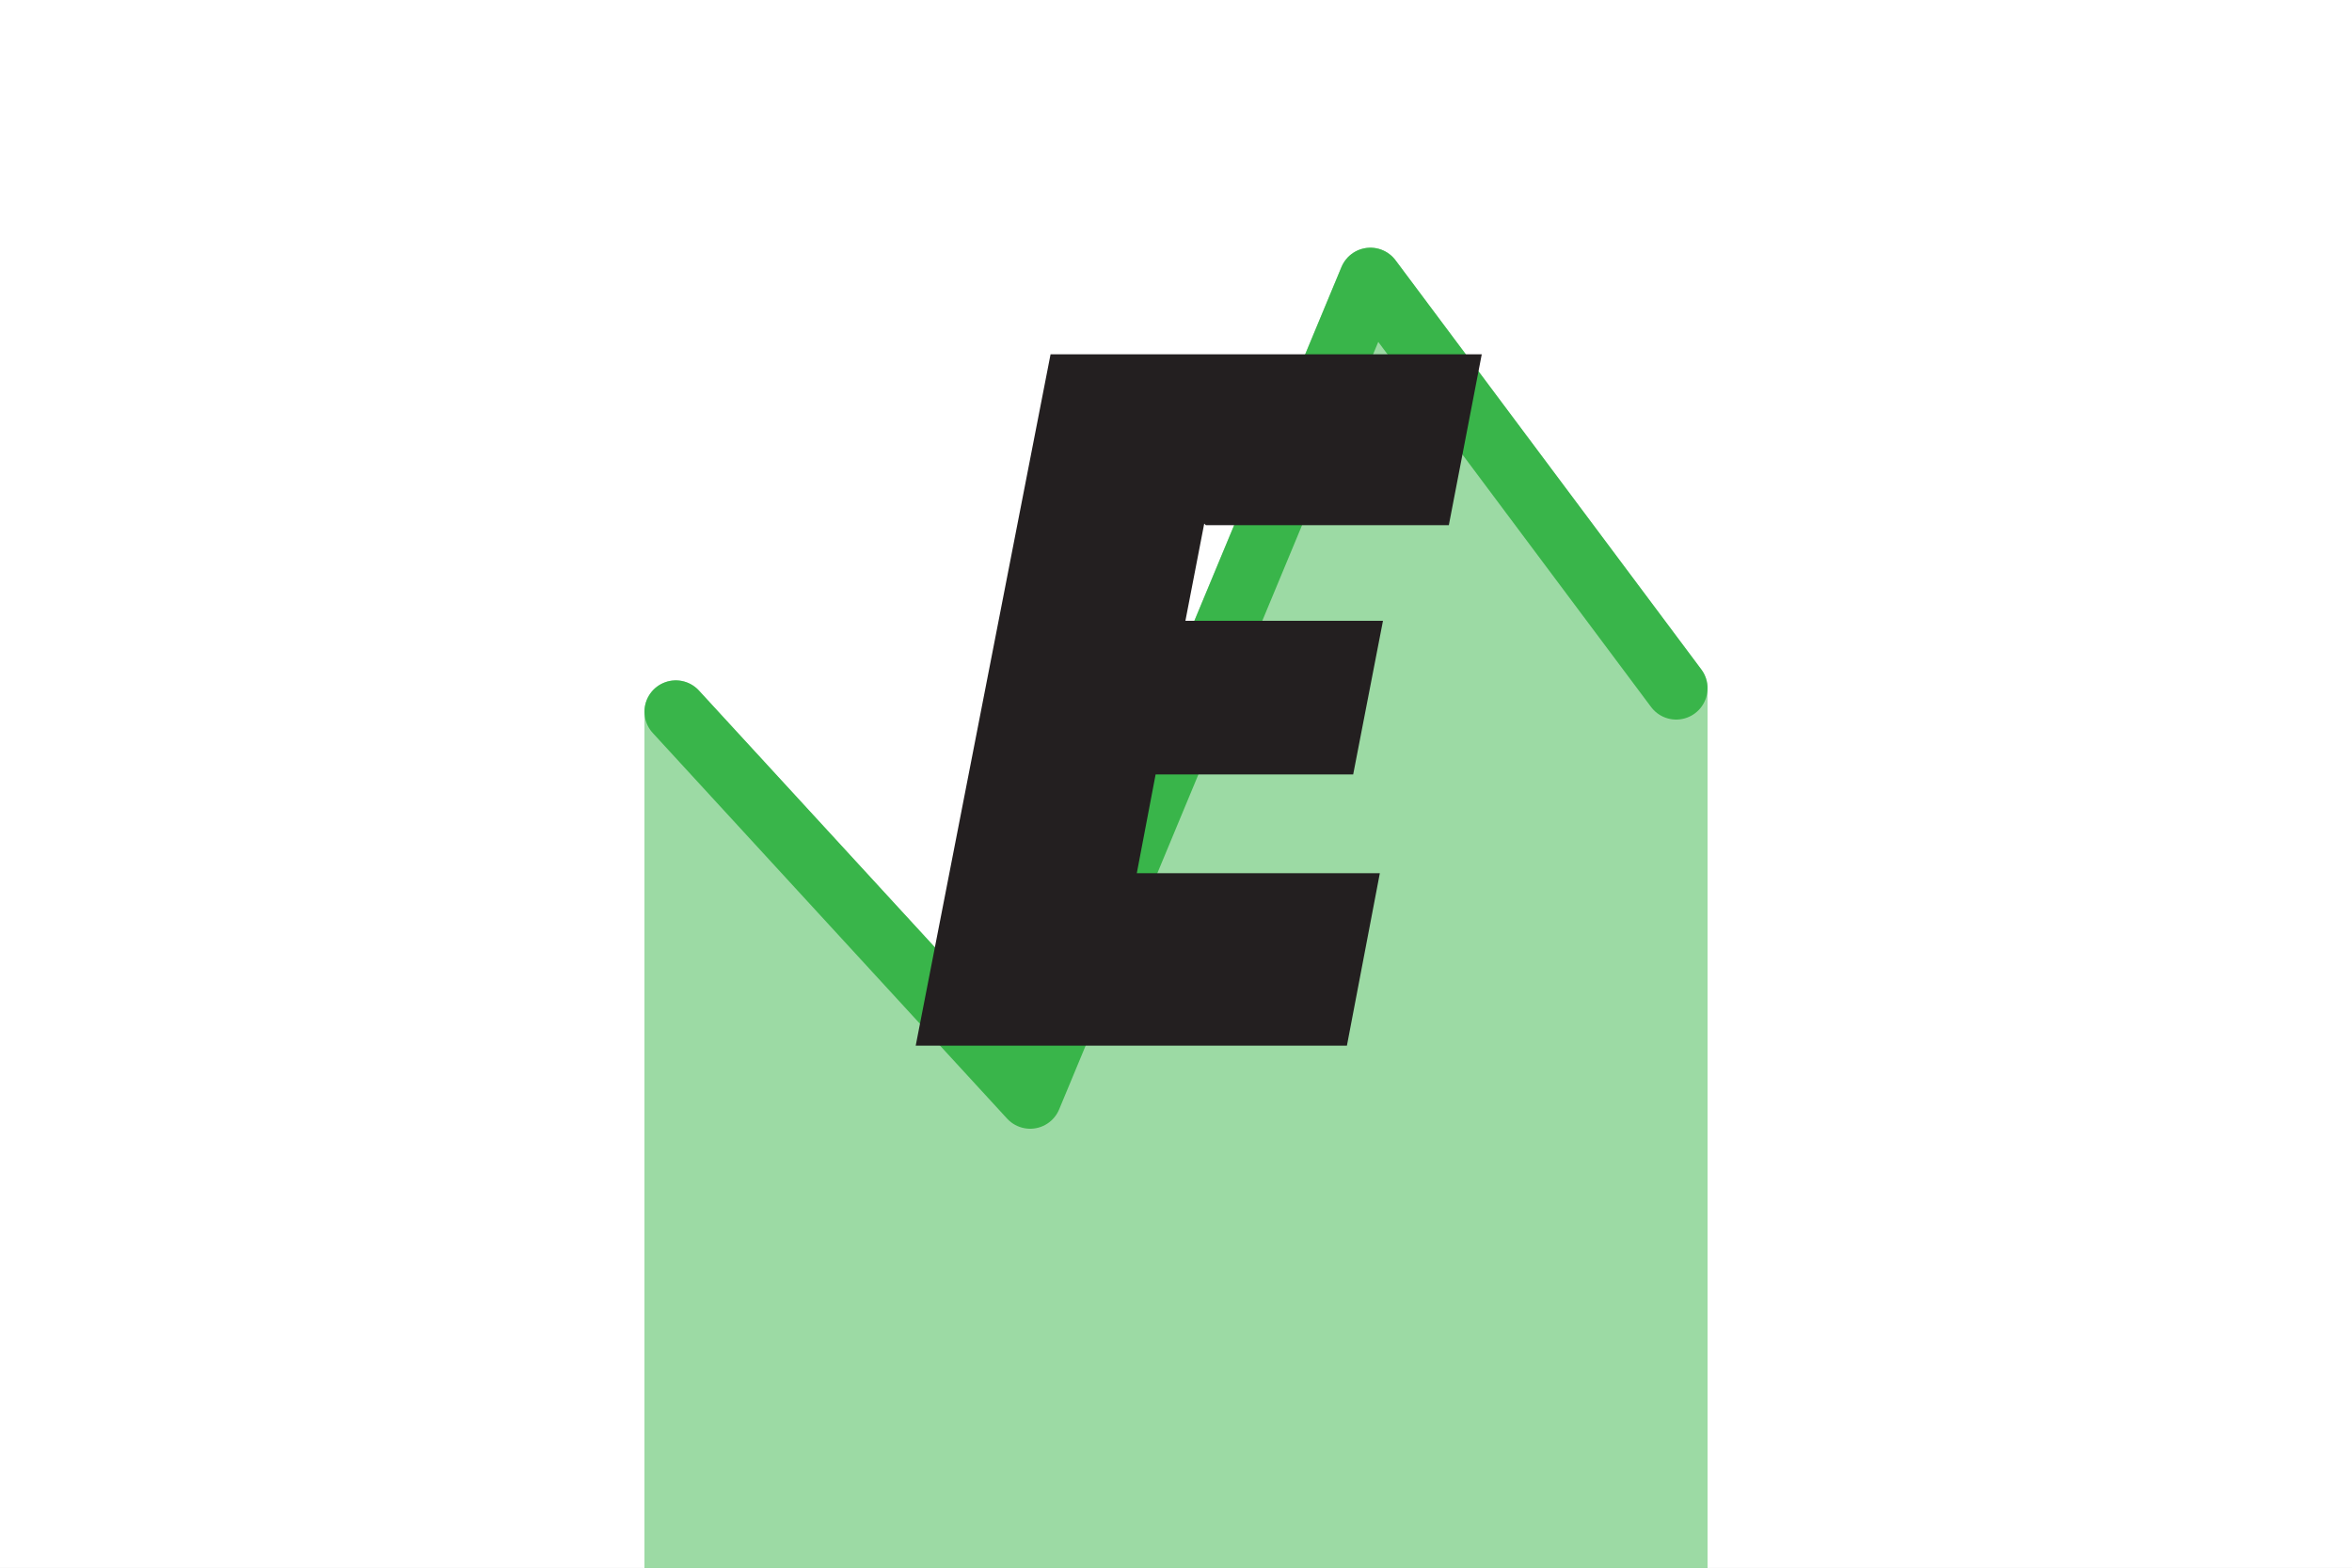
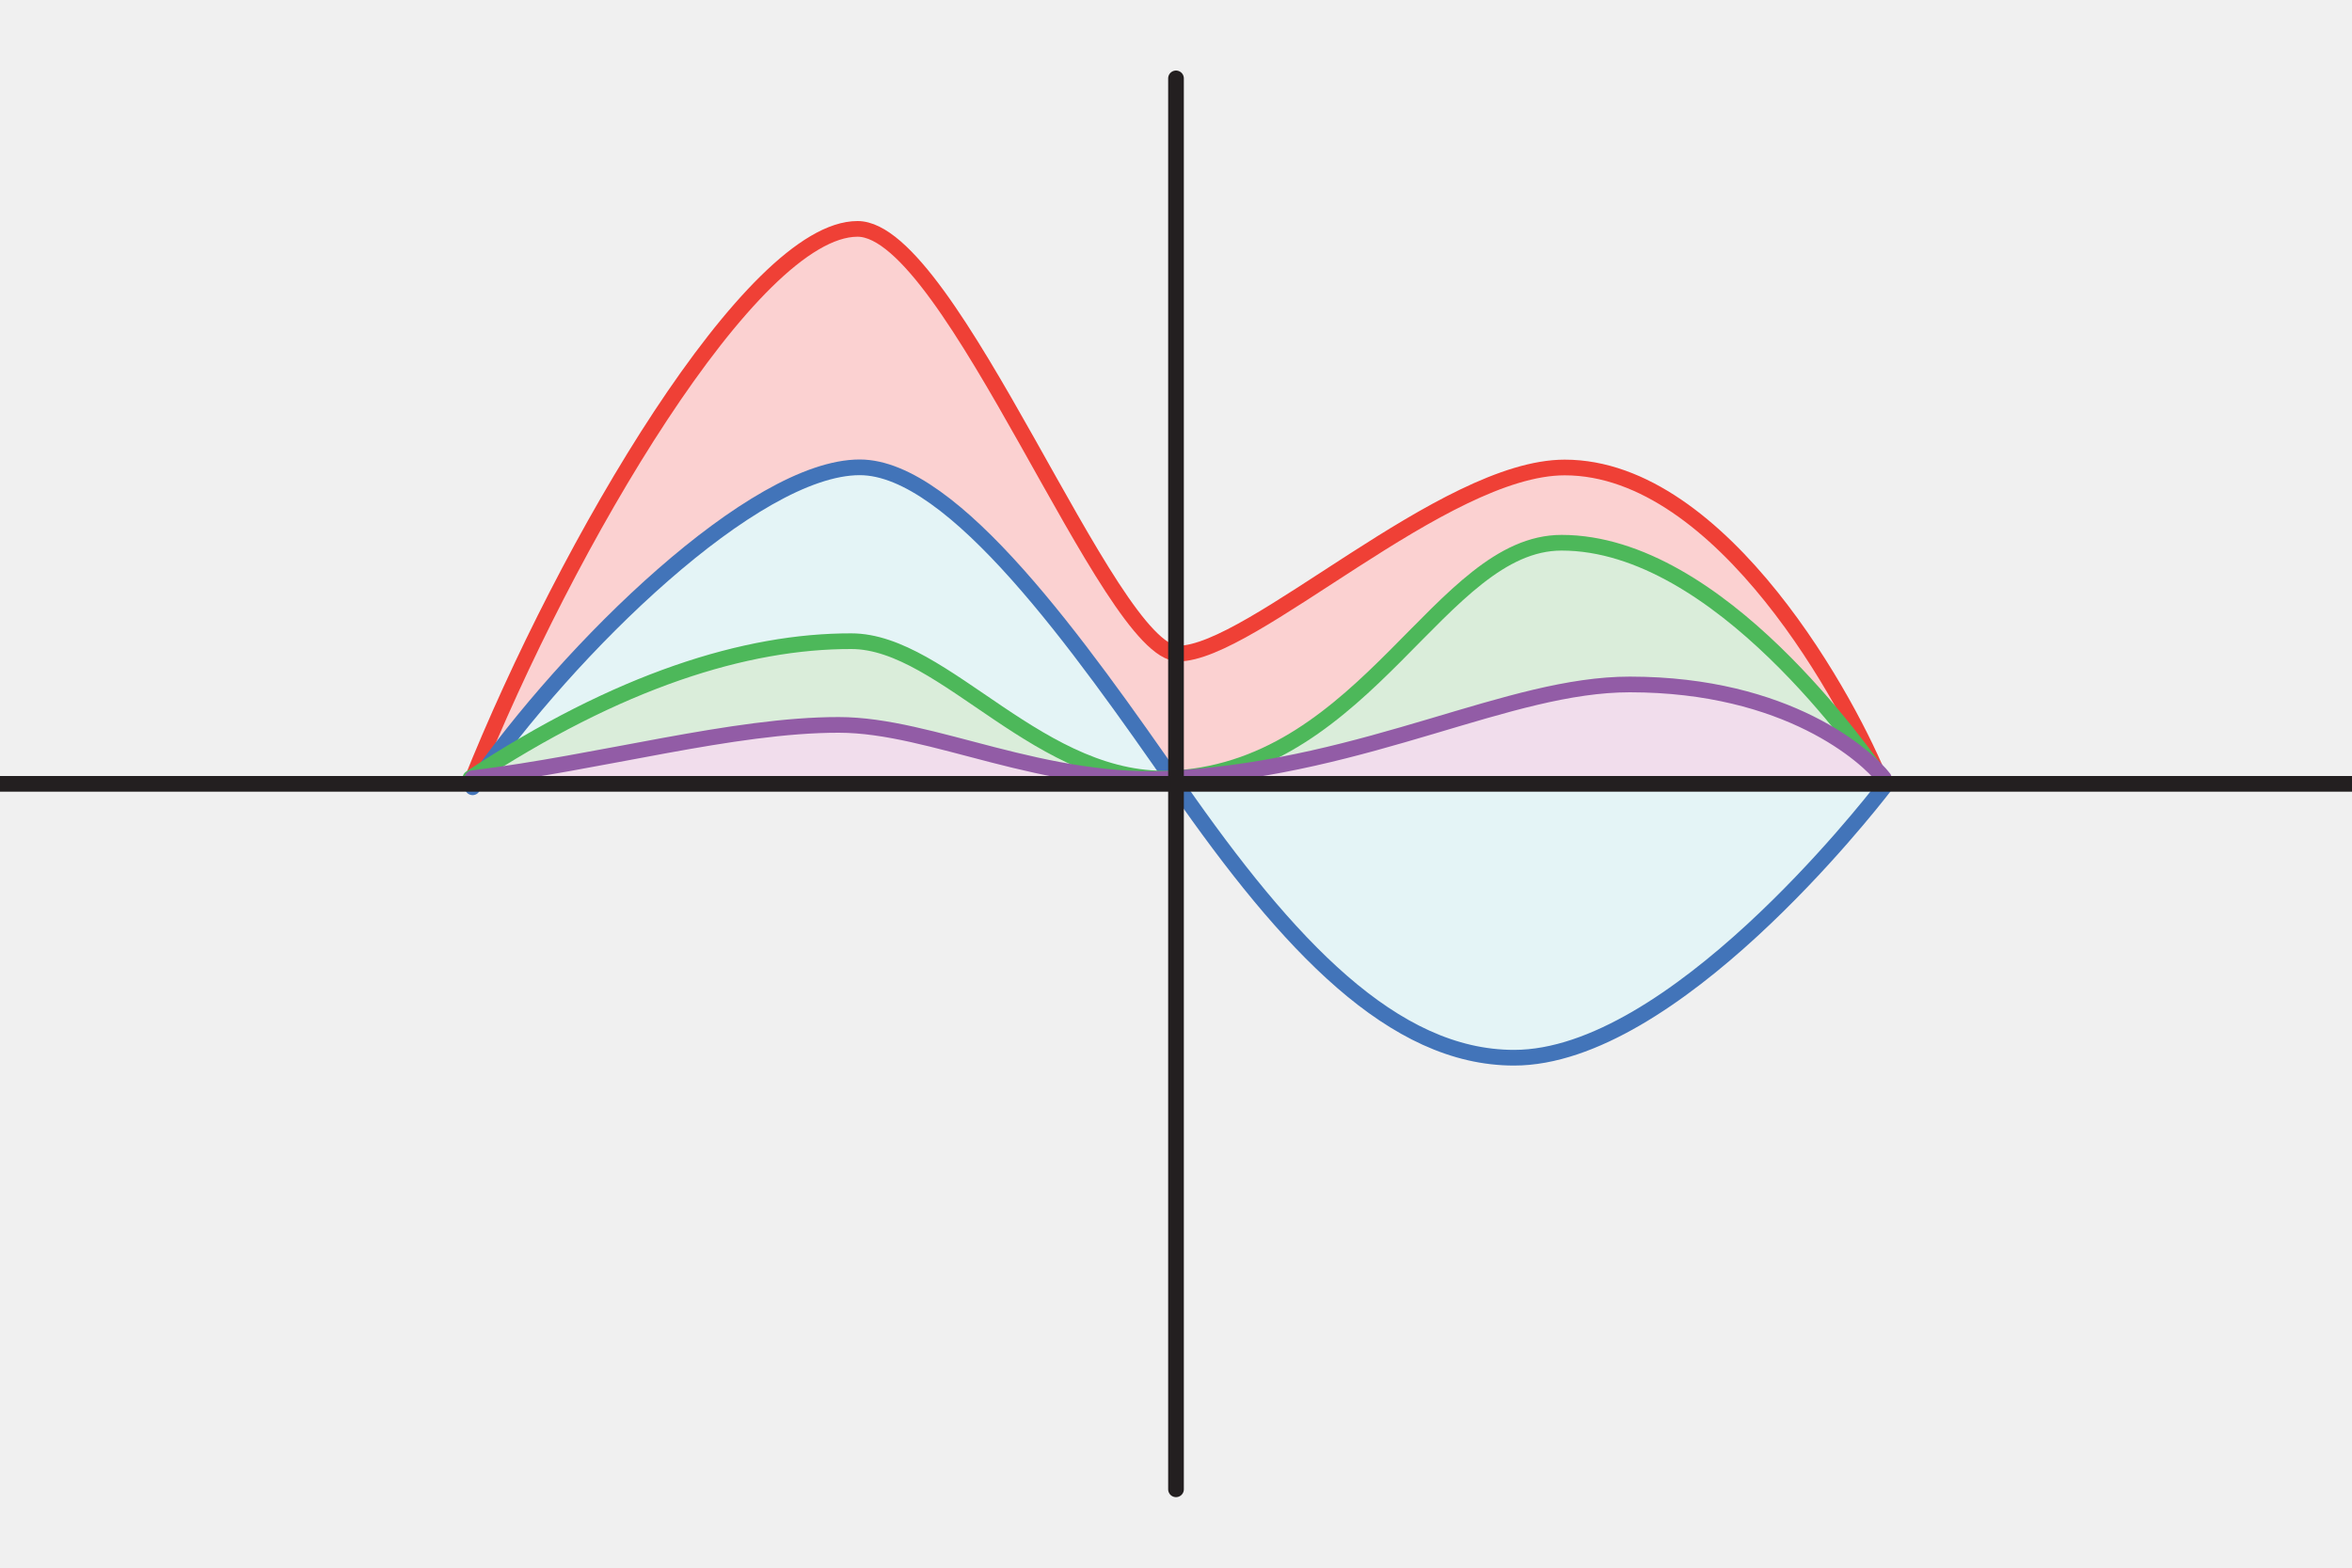
- <svg xmlns="http://www.w3.org/2000/svg" id="Layer_1" data-name="Layer 1" version="1.1" viewBox="0 0 150 100">
+ <svg xmlns="http://www.w3.org/2000/svg" id="Layer_2" viewBox="0 0 150 100">
  <defs>
-     <style>
-       .cls-1 {
-         fill: #39b54a;
-         opacity: .5;
-       }
- 
-       .cls-1, .cls-2 {
-         stroke: #39b54a;
-         stroke-linecap: round;
-         stroke-linejoin: round;
-         stroke-width: 4px;
-       }
- 
-       .cls-2 {
-         fill: none;
-       }
- 
-       .cls-3 {
-         fill: #231f20;
-       }
- 
-       .cls-3, .cls-4 {
-         stroke-width: 0px;
-       }
- 
-       .cls-4 {
-         fill: #fff;
-       }
-     </style>
+     <style>.cls-1{fill:#daedda;stroke:#4db85a;}.cls-1,.cls-2,.cls-3,.cls-4,.cls-5{stroke-linecap:round;stroke-miterlimit:10;}.cls-2{fill:#fbd1d1;stroke:#ef4036;}.cls-3{fill:#e4f4f6;stroke:#4274b9;}.cls-4{fill:#f1ddec;stroke:#925ca6;}.cls-5{fill:none;stroke:#231f20;}</style>
  </defs>
-   <rect class="cls-4" width="150" height="100" />
-   <polyline class="cls-2" points="43.1 45.4 65.7 70 87.4 17.8 106.9 43.9" />
-   <polygon class="cls-1" points="43.1 45.4 65.7 70 87.4 17.8 106.9 43.9 106.9 100 43.1 100 43.1 45.4" />
-   <path class="cls-3" d="M76.8,33.4l-1.2,6.2h12.6l-1.9,9.8h-12.6l-1.2,6.3h15.5l-2.1,11h-27.5l8.6-44.1h27.5l-2.1,10.9h-15.5Z" />
+   <path class="cls-2" d="M30,50c6.17-15.44,17.97-35.4,24.69-35.4,5.99,0,16.02,27.09,20.46,27.09,4.67,0,16.93-11.87,24.64-11.87,10.09,0,18.29,15.24,20.21,20.18" />
+   <path class="cls-3" d="M30.14,50.22c6.17-8.9,17.97-20.41,24.69-20.41,5.99,0,14.04,11.4,20.31,20.41,7.02,10.09,13.71,17.25,21.42,17.25,10.09,0,22.52-15.89,23.58-17.25" />
+   <path class="cls-1" d="M30,49.64c9.46-6.24,17.57-8.75,24.29-8.74,5.99,0,12.11,9.31,20.71,8.74,12.27-.81,16.87-15.02,24.59-15.02,10.09,0,19.35,13.66,20.41,15.02" />
+   <path class="cls-4" d="M30.14,49.64c8.13-.99,16.64-3.41,23.36-3.4,5.99,0,13.05,3.97,21.64,3.4,12.27-.81,21.08-5.98,28.8-5.98,10.09,0,15.14,4.61,16.2,5.98" />
+   <line class="cls-5" x1="75" y1="5" x2="75" y2="95" />
+   <line class="cls-5" y1="50" x2="150" y2="50" />
</svg>
